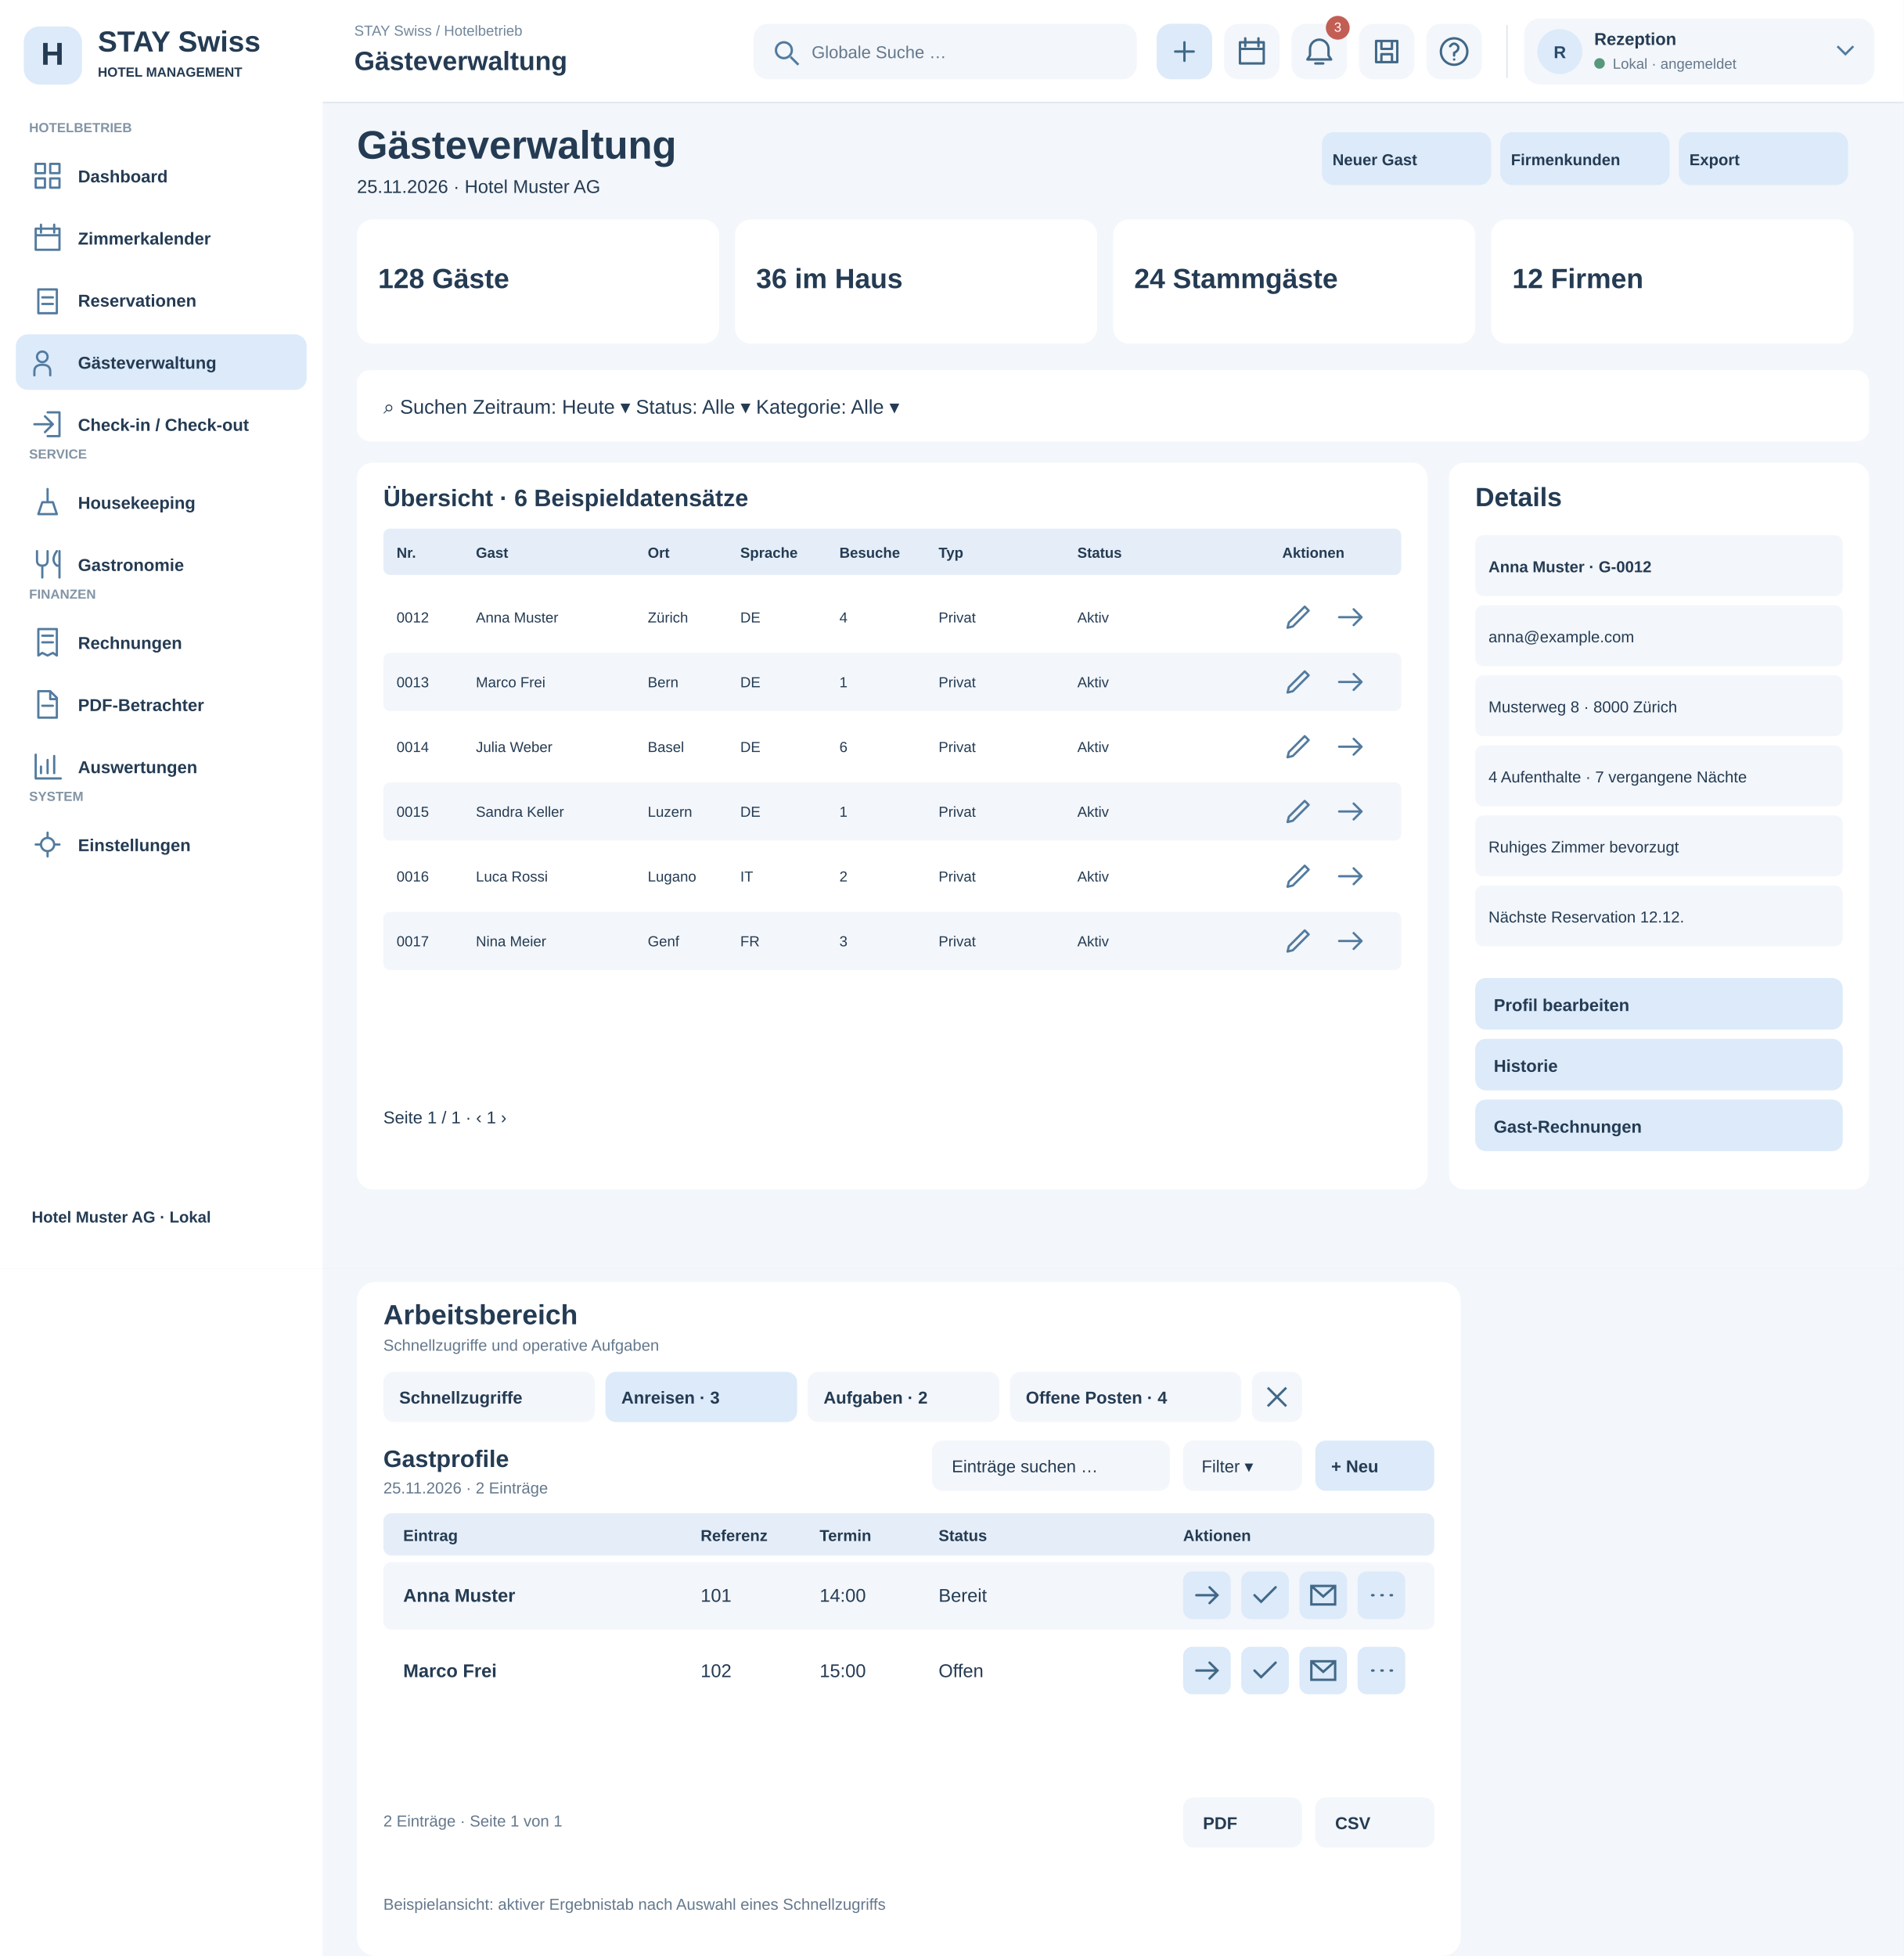
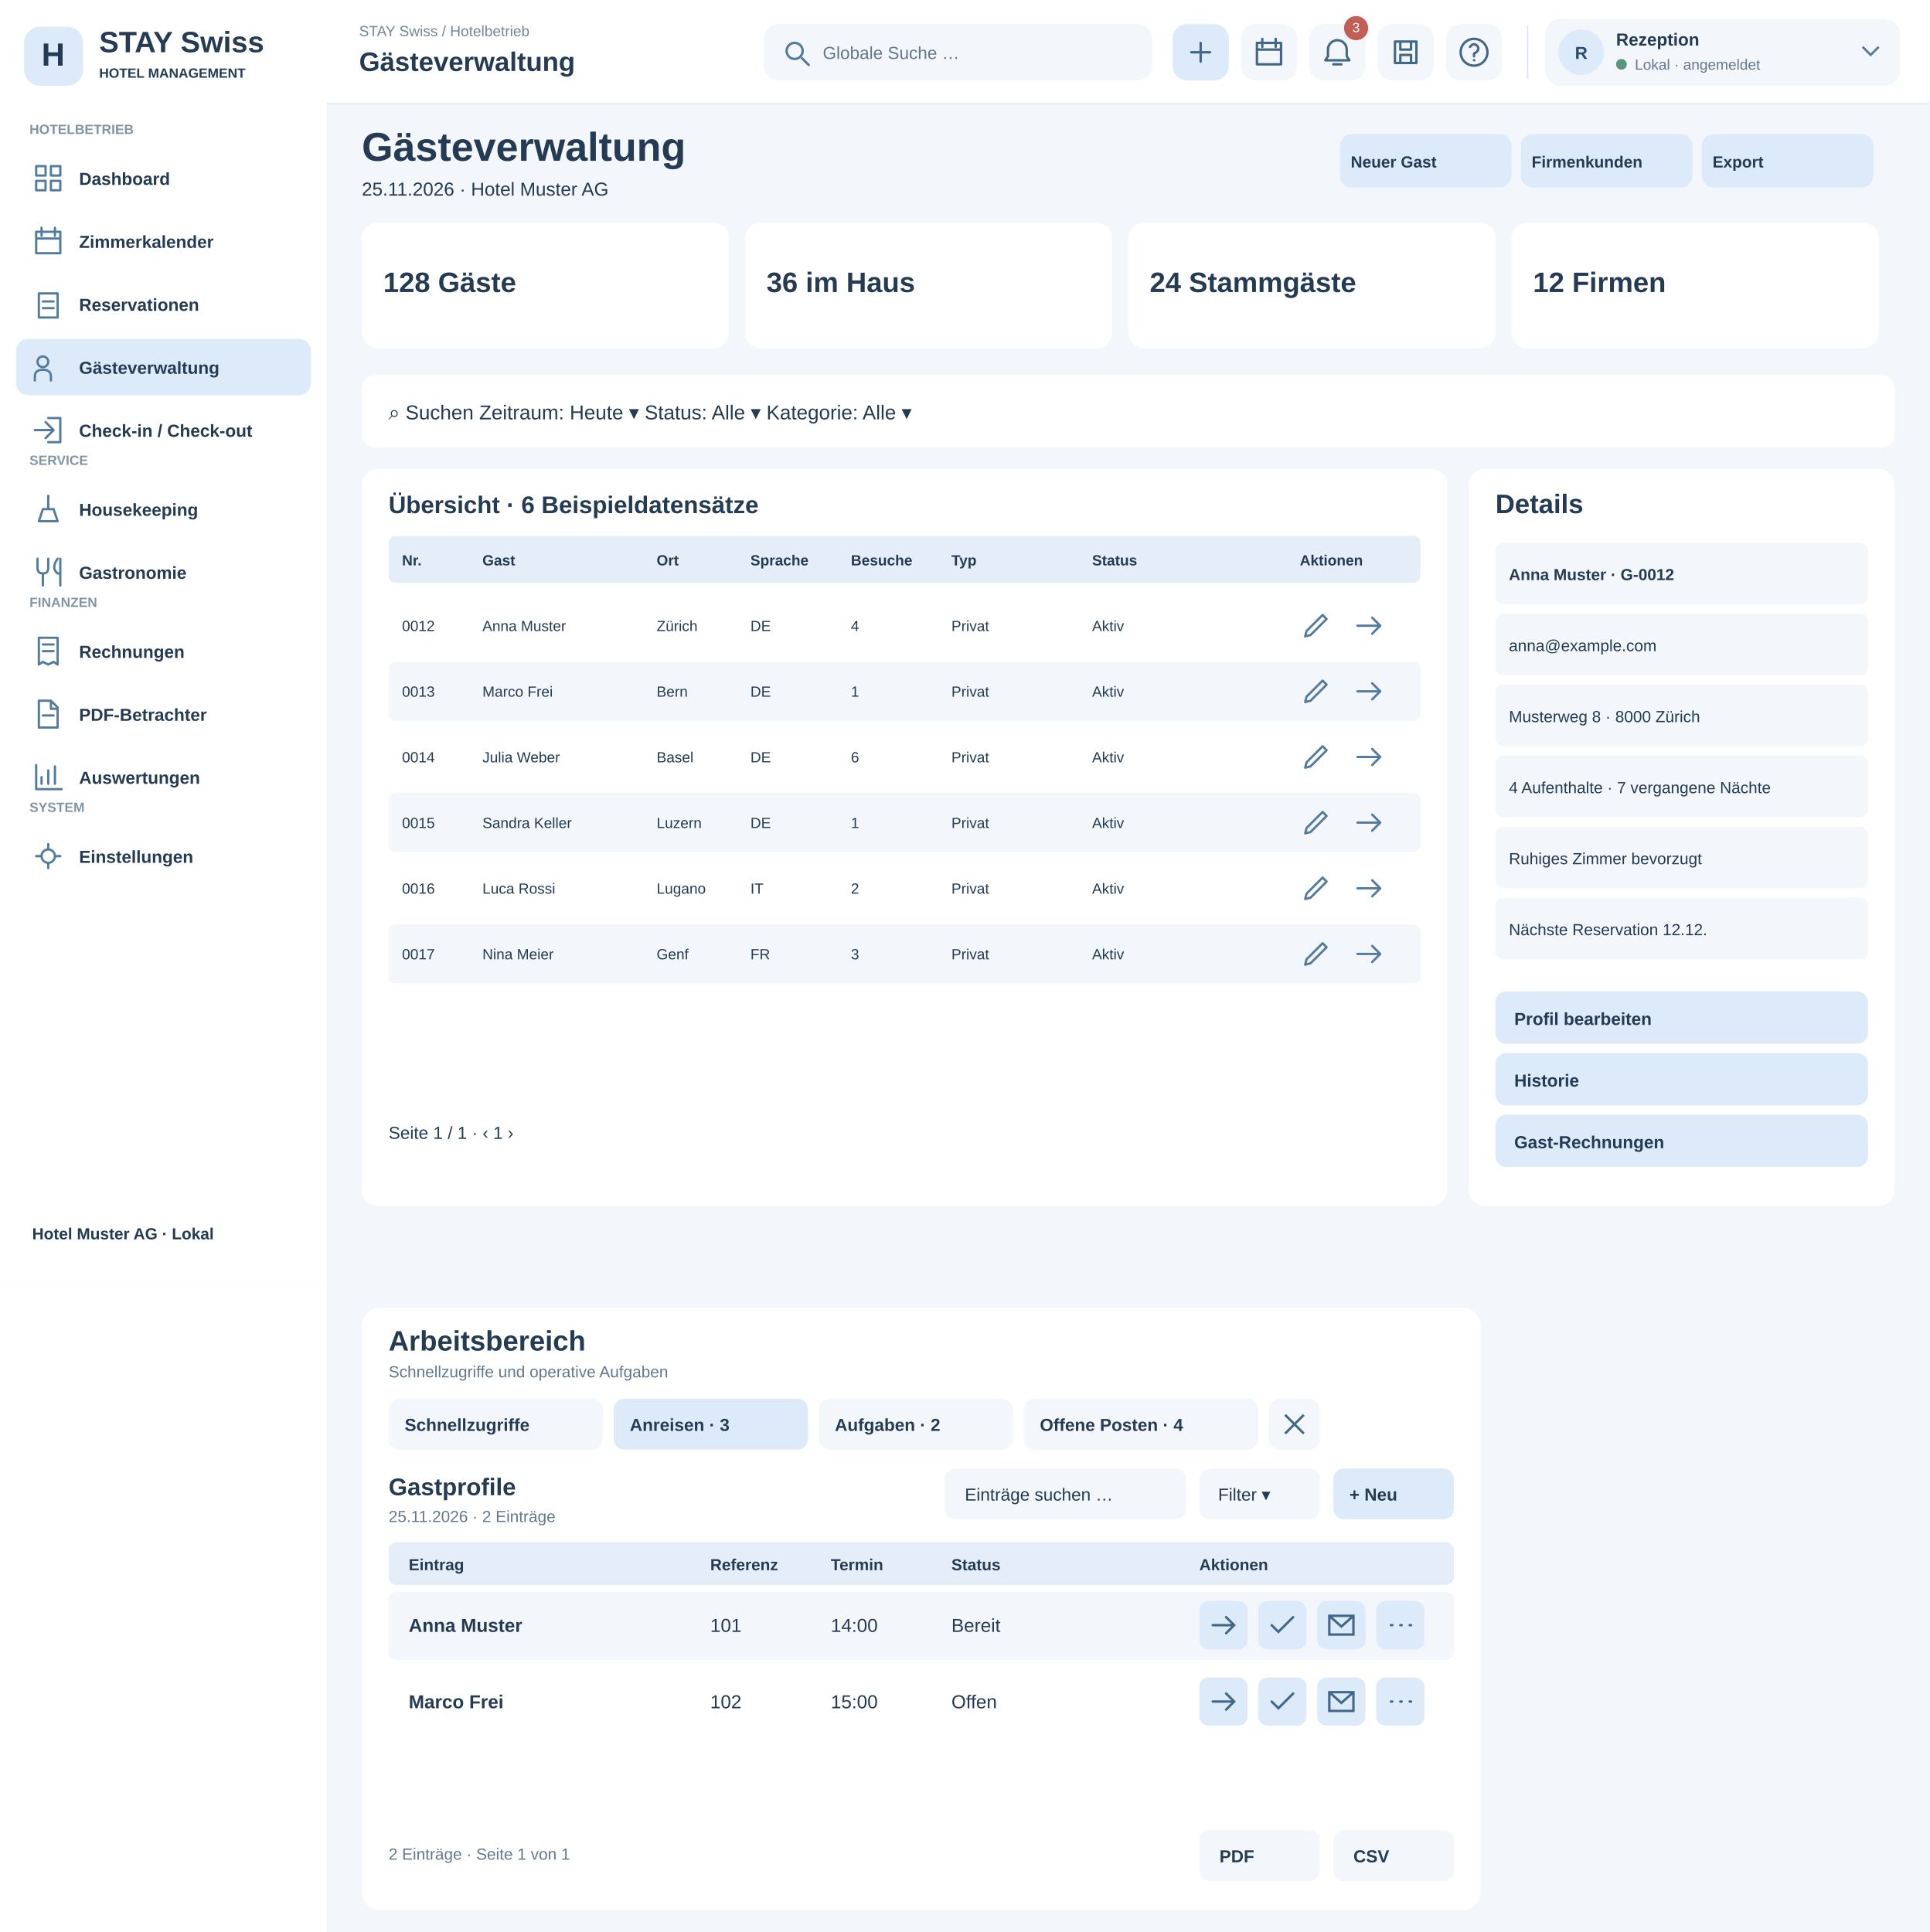
- <svg xmlns="http://www.w3.org/2000/svg" width="1440" height="1480" viewBox="0 0 1440 1480">
+ <svg xmlns="http://www.w3.org/2000/svg" width="1440" height="1442" viewBox="0 0 1440 1442">
  <rect x="0" y="0" width="1440" height="960" fill="#f3f6fa" rx="0" />
  <rect x="0" y="0" width="244" height="960" fill="#fff" rx="0" />
  <rect x="18" y="20" width="44" height="44" fill="#dceafa" rx="12" />
  <text x="31" y="49" font-family="Arial,sans-serif" font-size="24" font-weight="700" fill="#243b53">H</text>
  <text x="74" y="39" font-family="Arial,sans-serif" font-size="22" font-weight="700" fill="#243b53">STAY Swiss</text>
  <text x="74" y="58" font-family="Arial,sans-serif" font-size="10" font-weight="600" fill="#243b53">HOTEL MANAGEMENT</text>
  <text x="22" y="100" font-family="Arial,sans-serif" font-size="10" font-weight="700" fill="#8294a5">HOTELBETRIEB</text>
  <rect x="12" y="112" width="220" height="42" fill="#fff" rx="9" />
  <g transform="translate(24,121)" fill="none" stroke="#527b9f" stroke-width="1.7" stroke-linejoin="round" stroke-linecap="round">
    <path d="M3 3h7v7H3zM14 3h7v7h-7zM3 14h7v7H3zM14 14h7v7h-7z" />
  </g>
  <text x="59" y="138" font-family="Arial,sans-serif" font-size="13" font-weight="600" fill="#243b53">Dashboard</text>
  <rect x="12" y="159" width="220" height="42" fill="#fff" rx="9" />
  <g transform="translate(24,168)" fill="none" stroke="#527b9f" stroke-width="1.7" stroke-linejoin="round" stroke-linecap="round">
    <path d="M3 5h18v16H3zM7 2v6M17 2v6M3 10h18" />
  </g>
  <text x="59" y="185" font-family="Arial,sans-serif" font-size="13" font-weight="600" fill="#243b53">Zimmerkalender</text>
  <rect x="12" y="206" width="220" height="42" fill="#fff" rx="9" />
  <g transform="translate(24,215)" fill="none" stroke="#527b9f" stroke-width="1.7" stroke-linejoin="round" stroke-linecap="round">
    <path d="M5 4h14v18H5zM8 10h8M8 15h8" />
  </g>
  <text x="59" y="232" font-family="Arial,sans-serif" font-size="13" font-weight="600" fill="#243b53">Reservationen</text>
  <rect x="12" y="253" width="220" height="42" fill="#dceafa" rx="9" />
  <g transform="translate(24,262)" fill="none" stroke="#527b9f" stroke-width="1.7" stroke-linejoin="round" stroke-linecap="round">
    <path d="M8 12a4 4 0 1 0 0-8a4 4 0 1 0 0 8M2 22v-3q0-5 6-5t6 5v3" />
  </g>
  <text x="59" y="279" font-family="Arial,sans-serif" font-size="13" font-weight="600" fill="#243b53">Gästeverwaltung</text>
  <rect x="12" y="300" width="220" height="42" fill="#fff" rx="9" />
  <g transform="translate(24,309)" fill="none" stroke="#527b9f" stroke-width="1.7" stroke-linejoin="round" stroke-linecap="round">
    <path d="M12 3h9v18h-9M2 12h14M10 6l6 6-6 6" />
  </g>
  <text x="59" y="326" font-family="Arial,sans-serif" font-size="13" font-weight="600" fill="#243b53">Check-in / Check-out</text>
  <text x="22" y="347" font-family="Arial,sans-serif" font-size="10" font-weight="700" fill="#8294a5">SERVICE</text>
  <rect x="12" y="359" width="220" height="42" fill="#fff" rx="9" />
  <g transform="translate(24,368)" fill="none" stroke="#527b9f" stroke-width="1.7" stroke-linejoin="round" stroke-linecap="round">
    <path d="M5 21h14l-3-9H8zM12 12V2" />
  </g>
  <text x="59" y="385" font-family="Arial,sans-serif" font-size="13" font-weight="600" fill="#243b53">Housekeeping</text>
  <rect x="12" y="406" width="220" height="42" fill="#fff" rx="9" />
  <g transform="translate(24,415)" fill="none" stroke="#527b9f" stroke-width="1.7" stroke-linejoin="round" stroke-linecap="round">
    <path d="M4 2v7q0 4 4 4t4-4V2M8 13v9M19 2q-5 7 0 11h2M21 2v20" />
  </g>
  <text x="59" y="432" font-family="Arial,sans-serif" font-size="13" font-weight="600" fill="#243b53">Gastronomie</text>
  <text x="22" y="453" font-family="Arial,sans-serif" font-size="10" font-weight="700" fill="#8294a5">FINANZEN</text>
  <rect x="12" y="465" width="220" height="42" fill="#fff" rx="9" />
  <g transform="translate(24,474)" fill="none" stroke="#527b9f" stroke-width="1.7" stroke-linejoin="round" stroke-linecap="round">
    <path d="M5 2h14v20l-3-2-4 2-4-2-3 2zM8 7h8M8 12h8" />
  </g>
  <text x="59" y="491" font-family="Arial,sans-serif" font-size="13" font-weight="600" fill="#243b53">Rechnungen</text>
  <rect x="12" y="512" width="220" height="42" fill="#fff" rx="9" />
  <g transform="translate(24,521)" fill="none" stroke="#527b9f" stroke-width="1.7" stroke-linejoin="round" stroke-linecap="round">
    <path d="M5 2h9l5 5v15H5zM14 2v6h5M8 13h8" />
  </g>
  <text x="59" y="538" font-family="Arial,sans-serif" font-size="13" font-weight="600" fill="#243b53">PDF-Betrachter</text>
  <rect x="12" y="559" width="220" height="42" fill="#fff" rx="9" />
  <g transform="translate(24,568)" fill="none" stroke="#527b9f" stroke-width="1.7" stroke-linejoin="round" stroke-linecap="round">
    <path d="M3 3v18h19M7 17v-5M12 17V7M17 17V4" />
  </g>
  <text x="59" y="585" font-family="Arial,sans-serif" font-size="13" font-weight="600" fill="#243b53">Auswertungen</text>
  <text x="22" y="606" font-family="Arial,sans-serif" font-size="10" font-weight="700" fill="#8294a5">SYSTEM</text>
  <rect x="12" y="618" width="220" height="42" fill="#fff" rx="9" />
  <g transform="translate(24,627)" fill="none" stroke="#527b9f" stroke-width="1.7" stroke-linejoin="round" stroke-linecap="round">
    <path d="M12 3v3M12 18v3M3 12h3M18 12h3M12 7a5 5 0 1 0 0 10a5 5 0 1 0 0-10" />
  </g>
  <text x="59" y="644" font-family="Arial,sans-serif" font-size="13" font-weight="600" fill="#243b53">Einstellungen</text>
  <text x="24" y="925" font-family="Arial,sans-serif" font-size="12" font-weight="600" fill="#243b53">Hotel Muster AG · Lokal</text>
  <rect x="244" y="0" width="1196" height="78" fill="#fff" rx="0" />
  <text x="270" y="47" font-family="Arial,sans-serif" font-size="17" font-weight="700" fill="#243b53">Hotelbetrieb / Gästeverwaltung</text>
  <rect x="825" y="19" width="310" height="40" fill="#f3f6fa" rx="10" />
  <text x="845" y="44" font-family="Arial,sans-serif" font-size="14" font-weight="400" fill="#243b53">⌕  Globale Suche</text>
  <text x="1160" y="44" font-family="Arial,sans-serif" font-size="15" font-weight="700" fill="#243b53">♧     ?     Rezeption ▾</text>
  <text x="270" y="120" font-family="Arial,sans-serif" font-size="30" font-weight="700" fill="#243b53">Gästeverwaltung</text>
  <text x="270" y="146" font-family="Arial,sans-serif" font-size="14" font-weight="400" fill="#243b53">25.11.2026 · Hotel Muster AG</text>
  <rect x="1000" y="100" width="128" height="40" fill="#dceafa" rx="9" />
  <text x="1008" y="125" font-family="Arial,sans-serif" font-size="12" font-weight="700" fill="#243b53">Neuer Gast</text>
  <rect x="1135" y="100" width="128" height="40" fill="#dceafa" rx="9" />
  <text x="1143" y="125" font-family="Arial,sans-serif" font-size="12" font-weight="700" fill="#243b53">Firmenkunden</text>
  <rect x="1270" y="100" width="128" height="40" fill="#dceafa" rx="9" />
  <text x="1278" y="125" font-family="Arial,sans-serif" font-size="12" font-weight="700" fill="#243b53">Export</text>
  <rect x="270" y="166" width="274" height="94" fill="#fff" rx="12" />
  <text x="286" y="218" font-family="Arial,sans-serif" font-size="21" font-weight="700" fill="#243b53">128 Gäste</text>
  <rect x="556" y="166" width="274" height="94" fill="#fff" rx="12" />
  <text x="572" y="218" font-family="Arial,sans-serif" font-size="21" font-weight="700" fill="#243b53">36 im Haus</text>
  <rect x="842" y="166" width="274" height="94" fill="#fff" rx="12" />
  <text x="858" y="218" font-family="Arial,sans-serif" font-size="21" font-weight="700" fill="#243b53">24 Stammgäste</text>
  <rect x="1128" y="166" width="274" height="94" fill="#fff" rx="12" />
  <text x="1144" y="218" font-family="Arial,sans-serif" font-size="21" font-weight="700" fill="#243b53">12 Firmen</text>
  <rect x="270" y="280" width="1144" height="54" fill="#fff" rx="10" />
  <text x="290" y="313" font-family="Arial,sans-serif" font-size="15" font-weight="400" fill="#243b53">⌕  Suchen                 Zeitraum: Heute ▾                 Status: Alle ▾                 Kategorie: Alle ▾</text>
  <rect x="270" y="350" width="810" height="550" fill="#fff" rx="12" />
  <rect x="1096" y="350" width="318" height="550" fill="#fff" rx="12" />
  <text x="290" y="383" font-family="Arial,sans-serif" font-size="18" font-weight="700" fill="#243b53">Übersicht · 6 Beispieldatensätze</text>
  <rect x="290" y="400" width="770" height="35" fill="#e5eef8" rx="5" />
  <text x="300" y="422" font-family="Arial,sans-serif" font-size="11" font-weight="700" fill="#243b53">Nr.</text>
  <text x="360" y="422" font-family="Arial,sans-serif" font-size="11" font-weight="700" fill="#243b53">Gast</text>
  <text x="490" y="422" font-family="Arial,sans-serif" font-size="11" font-weight="700" fill="#243b53">Ort</text>
  <text x="560" y="422" font-family="Arial,sans-serif" font-size="11" font-weight="700" fill="#243b53">Sprache</text>
  <text x="635" y="422" font-family="Arial,sans-serif" font-size="11" font-weight="700" fill="#243b53">Besuche</text>
  <text x="710" y="422" font-family="Arial,sans-serif" font-size="11" font-weight="700" fill="#243b53">Typ</text>
  <text x="815" y="422" font-family="Arial,sans-serif" font-size="11" font-weight="700" fill="#243b53">Status</text>
  <text x="970" y="422" font-family="Arial,sans-serif" font-size="11" font-weight="700" fill="#243b53">Aktionen</text>
  <rect x="290" y="445" width="770" height="44" fill="#fff" rx="5" />
  <text x="300" y="471" font-family="Arial,sans-serif" font-size="11" font-weight="400" fill="#243b53">0012</text>
  <text x="360" y="471" font-family="Arial,sans-serif" font-size="11" font-weight="400" fill="#243b53">Anna Muster</text>
  <text x="490" y="471" font-family="Arial,sans-serif" font-size="11" font-weight="400" fill="#243b53">Zürich</text>
  <text x="560" y="471" font-family="Arial,sans-serif" font-size="11" font-weight="400" fill="#243b53">DE</text>
  <text x="635" y="471" font-family="Arial,sans-serif" font-size="11" font-weight="400" fill="#243b53">4</text>
  <text x="710" y="471" font-family="Arial,sans-serif" font-size="11" font-weight="400" fill="#243b53">Privat</text>
  <text x="815" y="471" font-family="Arial,sans-serif" font-size="11" font-weight="400" fill="#243b53">Aktiv</text>
  <g transform="translate(970,455)" fill="none" stroke="#527b9f" stroke-width="1.7" stroke-linejoin="round" stroke-linecap="round">
    <path d="M4 20l4-1 12-12-3-3L5 16z" />
  </g>
  <g transform="translate(1010,455)" fill="none" stroke="#527b9f" stroke-width="1.7" stroke-linejoin="round" stroke-linecap="round">
    <path d="M3 12h17M14 6l6 6-6 6" />
  </g>
  <rect x="290" y="494" width="770" height="44" fill="#f3f6fa" rx="5" />
  <text x="300" y="520" font-family="Arial,sans-serif" font-size="11" font-weight="400" fill="#243b53">0013</text>
  <text x="360" y="520" font-family="Arial,sans-serif" font-size="11" font-weight="400" fill="#243b53">Marco Frei</text>
  <text x="490" y="520" font-family="Arial,sans-serif" font-size="11" font-weight="400" fill="#243b53">Bern</text>
  <text x="560" y="520" font-family="Arial,sans-serif" font-size="11" font-weight="400" fill="#243b53">DE</text>
  <text x="635" y="520" font-family="Arial,sans-serif" font-size="11" font-weight="400" fill="#243b53">1</text>
  <text x="710" y="520" font-family="Arial,sans-serif" font-size="11" font-weight="400" fill="#243b53">Privat</text>
  <text x="815" y="520" font-family="Arial,sans-serif" font-size="11" font-weight="400" fill="#243b53">Aktiv</text>
  <g transform="translate(970,504)" fill="none" stroke="#527b9f" stroke-width="1.7" stroke-linejoin="round" stroke-linecap="round">
    <path d="M4 20l4-1 12-12-3-3L5 16z" />
  </g>
  <g transform="translate(1010,504)" fill="none" stroke="#527b9f" stroke-width="1.7" stroke-linejoin="round" stroke-linecap="round">
    <path d="M3 12h17M14 6l6 6-6 6" />
  </g>
  <rect x="290" y="543" width="770" height="44" fill="#fff" rx="5" />
  <text x="300" y="569" font-family="Arial,sans-serif" font-size="11" font-weight="400" fill="#243b53">0014</text>
  <text x="360" y="569" font-family="Arial,sans-serif" font-size="11" font-weight="400" fill="#243b53">Julia Weber</text>
  <text x="490" y="569" font-family="Arial,sans-serif" font-size="11" font-weight="400" fill="#243b53">Basel</text>
  <text x="560" y="569" font-family="Arial,sans-serif" font-size="11" font-weight="400" fill="#243b53">DE</text>
  <text x="635" y="569" font-family="Arial,sans-serif" font-size="11" font-weight="400" fill="#243b53">6</text>
  <text x="710" y="569" font-family="Arial,sans-serif" font-size="11" font-weight="400" fill="#243b53">Privat</text>
  <text x="815" y="569" font-family="Arial,sans-serif" font-size="11" font-weight="400" fill="#243b53">Aktiv</text>
  <g transform="translate(970,553)" fill="none" stroke="#527b9f" stroke-width="1.7" stroke-linejoin="round" stroke-linecap="round">
    <path d="M4 20l4-1 12-12-3-3L5 16z" />
  </g>
  <g transform="translate(1010,553)" fill="none" stroke="#527b9f" stroke-width="1.7" stroke-linejoin="round" stroke-linecap="round">
    <path d="M3 12h17M14 6l6 6-6 6" />
  </g>
  <rect x="290" y="592" width="770" height="44" fill="#f3f6fa" rx="5" />
  <text x="300" y="618" font-family="Arial,sans-serif" font-size="11" font-weight="400" fill="#243b53">0015</text>
  <text x="360" y="618" font-family="Arial,sans-serif" font-size="11" font-weight="400" fill="#243b53">Sandra Keller</text>
  <text x="490" y="618" font-family="Arial,sans-serif" font-size="11" font-weight="400" fill="#243b53">Luzern</text>
  <text x="560" y="618" font-family="Arial,sans-serif" font-size="11" font-weight="400" fill="#243b53">DE</text>
  <text x="635" y="618" font-family="Arial,sans-serif" font-size="11" font-weight="400" fill="#243b53">1</text>
  <text x="710" y="618" font-family="Arial,sans-serif" font-size="11" font-weight="400" fill="#243b53">Privat</text>
  <text x="815" y="618" font-family="Arial,sans-serif" font-size="11" font-weight="400" fill="#243b53">Aktiv</text>
  <g transform="translate(970,602)" fill="none" stroke="#527b9f" stroke-width="1.7" stroke-linejoin="round" stroke-linecap="round">
    <path d="M4 20l4-1 12-12-3-3L5 16z" />
  </g>
  <g transform="translate(1010,602)" fill="none" stroke="#527b9f" stroke-width="1.7" stroke-linejoin="round" stroke-linecap="round">
    <path d="M3 12h17M14 6l6 6-6 6" />
  </g>
  <rect x="290" y="641" width="770" height="44" fill="#fff" rx="5" />
  <text x="300" y="667" font-family="Arial,sans-serif" font-size="11" font-weight="400" fill="#243b53">0016</text>
  <text x="360" y="667" font-family="Arial,sans-serif" font-size="11" font-weight="400" fill="#243b53">Luca Rossi</text>
  <text x="490" y="667" font-family="Arial,sans-serif" font-size="11" font-weight="400" fill="#243b53">Lugano</text>
  <text x="560" y="667" font-family="Arial,sans-serif" font-size="11" font-weight="400" fill="#243b53">IT</text>
  <text x="635" y="667" font-family="Arial,sans-serif" font-size="11" font-weight="400" fill="#243b53">2</text>
  <text x="710" y="667" font-family="Arial,sans-serif" font-size="11" font-weight="400" fill="#243b53">Privat</text>
  <text x="815" y="667" font-family="Arial,sans-serif" font-size="11" font-weight="400" fill="#243b53">Aktiv</text>
  <g transform="translate(970,651)" fill="none" stroke="#527b9f" stroke-width="1.7" stroke-linejoin="round" stroke-linecap="round">
    <path d="M4 20l4-1 12-12-3-3L5 16z" />
  </g>
  <g transform="translate(1010,651)" fill="none" stroke="#527b9f" stroke-width="1.7" stroke-linejoin="round" stroke-linecap="round">
    <path d="M3 12h17M14 6l6 6-6 6" />
  </g>
  <rect x="290" y="690" width="770" height="44" fill="#f3f6fa" rx="5" />
  <text x="300" y="716" font-family="Arial,sans-serif" font-size="11" font-weight="400" fill="#243b53">0017</text>
  <text x="360" y="716" font-family="Arial,sans-serif" font-size="11" font-weight="400" fill="#243b53">Nina Meier</text>
  <text x="490" y="716" font-family="Arial,sans-serif" font-size="11" font-weight="400" fill="#243b53">Genf</text>
  <text x="560" y="716" font-family="Arial,sans-serif" font-size="11" font-weight="400" fill="#243b53">FR</text>
  <text x="635" y="716" font-family="Arial,sans-serif" font-size="11" font-weight="400" fill="#243b53">3</text>
  <text x="710" y="716" font-family="Arial,sans-serif" font-size="11" font-weight="400" fill="#243b53">Privat</text>
  <text x="815" y="716" font-family="Arial,sans-serif" font-size="11" font-weight="400" fill="#243b53">Aktiv</text>
  <g transform="translate(970,700)" fill="none" stroke="#527b9f" stroke-width="1.7" stroke-linejoin="round" stroke-linecap="round">
    <path d="M4 20l4-1 12-12-3-3L5 16z" />
  </g>
  <g transform="translate(1010,700)" fill="none" stroke="#527b9f" stroke-width="1.7" stroke-linejoin="round" stroke-linecap="round">
    <path d="M3 12h17M14 6l6 6-6 6" />
  </g>
  <text x="290" y="850" font-family="Arial,sans-serif" font-size="13" font-weight="400" fill="#243b53">Seite 1 / 1 · ‹  1  ›</text>
  <text x="1116" y="383" font-family="Arial,sans-serif" font-size="20" font-weight="700" fill="#243b53">Details</text>
  <rect x="1116" y="405" width="278" height="46" fill="#f3f6fa" rx="6" />
  <text x="1126" y="433" font-family="Arial,sans-serif" font-size="12" font-weight="700" fill="#243b53">Anna Muster · G-0012</text>
  <rect x="1116" y="458" width="278" height="46" fill="#f3f6fa" rx="6" />
  <text x="1126" y="486" font-family="Arial,sans-serif" font-size="12" font-weight="400" fill="#243b53">anna@example.com</text>
  <rect x="1116" y="511" width="278" height="46" fill="#f3f6fa" rx="6" />
  <text x="1126" y="539" font-family="Arial,sans-serif" font-size="12" font-weight="400" fill="#243b53">Musterweg 8 · 8000 Zürich</text>
  <rect x="1116" y="564" width="278" height="46" fill="#f3f6fa" rx="6" />
  <text x="1126" y="592" font-family="Arial,sans-serif" font-size="12" font-weight="400" fill="#243b53">4 Aufenthalte · 7 vergangene Nächte</text>
  <rect x="1116" y="617" width="278" height="46" fill="#f3f6fa" rx="6" />
  <text x="1126" y="645" font-family="Arial,sans-serif" font-size="12" font-weight="400" fill="#243b53">Ruhiges Zimmer bevorzugt</text>
  <rect x="1116" y="670" width="278" height="46" fill="#f3f6fa" rx="6" />
  <text x="1126" y="698" font-family="Arial,sans-serif" font-size="12" font-weight="400" fill="#243b53">Nächste Reservation 12.12.</text>
  <rect x="1116" y="740" width="278" height="39" fill="#dceafa" rx="8" />
  <text x="1130" y="765" font-family="Arial,sans-serif" font-size="13" font-weight="700" fill="#243b53">Profil bearbeiten</text>
  <rect x="1116" y="786" width="278" height="39" fill="#dceafa" rx="8" />
  <text x="1130" y="811" font-family="Arial,sans-serif" font-size="13" font-weight="700" fill="#243b53">Historie</text>
  <rect x="1116" y="832" width="278" height="39" fill="#dceafa" rx="8" />
  <text x="1130" y="857" font-family="Arial,sans-serif" font-size="13" font-weight="700" fill="#243b53">Gast-Rechnungen</text>
  <g id="premium-header">
    <style>.header-action:hover rect,.header-action:focus rect{fill:#c5dff4}.header-action{cursor:pointer}.header-action:focus{outline:none}</style>
    <rect x="244" y="0" width="1196" height="78" fill="#fff" />
    <path d="M244 77.5H1440" stroke="#dce5ee" />
    <text x="268" y="27" font-family="Arial" font-size="11" fill="#71869a">STAY Swiss / Hotelbetrieb</text>
    <text x="268" y="53" font-family="Arial" font-size="20" font-weight="700" fill="#243b53">Gästeverwaltung</text>
    <g class="header-action" tabindex="0" aria-label="Globale Suche">
      <rect x="570" y="18" width="290" height="42" rx="11" fill="#f3f6fa" />
      <g transform="translate(584,29)" stroke="#527b9f" fill="none" stroke-width="1.8">
        <circle cx="9" cy="9" r="6" />
        <path d="M14 14l6 6" />
      </g>
      <text x="614" y="44" font-family="Arial" font-size="13" fill="#64788c">Globale Suche …</text>
    </g>
    <g class="header-action" tabindex="0" aria-label="Neue Reservation">
      <rect x="875" y="18" width="42" height="42" rx="11" fill="#dceafa" />
      <g transform="translate(884,27)" stroke="#416887" fill="none" stroke-width="1.8" stroke-linecap="round" stroke-linejoin="round">
        <path d="M12 5v14M5 12h14" />
      </g>
    </g>
    <g class="header-action" tabindex="0" aria-label="Tageskalender">
      <rect x="926" y="18" width="42" height="42" rx="11" fill="#f3f6fa" />
      <g transform="translate(935,27)" stroke="#416887" fill="none" stroke-width="1.8" stroke-linecap="round" stroke-linejoin="round">
        <path d="M3 5h18v16H3zM7 2v6M17 2v6M3 10h18" />
      </g>
    </g>
    <g class="header-action" tabindex="0" aria-label="Benachrichtigungen">
      <rect x="977" y="18" width="42" height="42" rx="11" fill="#f3f6fa" />
      <g transform="translate(986,27)" stroke="#416887" fill="none" stroke-width="1.8" stroke-linecap="round" stroke-linejoin="round">
        <path d="M12 3a7 7 0 0 0-7 7v5l-2 3h18l-2-3v-5a7 7 0 0 0-7-7M9 21h6" />
      </g>
      <circle cx="1012" cy="21" r="9" fill="#c35e55" />
      <text x="1012" y="24" font-family="Arial" font-size="10" text-anchor="middle" fill="#fff">3</text>
    </g>
    <g class="header-action" tabindex="0" aria-label="Datensicherung">
      <rect x="1028" y="18" width="42" height="42" rx="11" fill="#f3f6fa" />
      <g transform="translate(1037,27)" stroke="#416887" fill="none" stroke-width="1.8" stroke-linecap="round" stroke-linejoin="round">
        <path d="M4 4h16v16H4zM8 4v6h8V4M8 20v-6h8v6" />
      </g>
    </g>
    <g class="header-action" tabindex="0" aria-label="Hilfe">
      <rect x="1079" y="18" width="42" height="42" rx="11" fill="#f3f6fa" />
      <g transform="translate(1088,27)" stroke="#416887" fill="none" stroke-width="1.8" stroke-linecap="round" stroke-linejoin="round">
        <path d="M12 2a10 10 0 1 0 0 20a10 10 0 1 0 0-20M9 8q3-4 6 0q1 3-3 5v2M12 18h.1" />
      </g>
    </g>
    <path d="M1140 19v40" stroke="#dce5ee" />
    <g class="header-action" tabindex="0" aria-label="Benutzerprofil und Abmelden">
      <rect x="1153" y="14" width="265" height="50" rx="12" fill="#f3f6fa" />
      <circle cx="1180" cy="39" r="17" fill="#dceafa" />
      <text x="1180" y="44" text-anchor="middle" font-family="Arial" font-size="13" font-weight="700" fill="#284a6b">R</text>
      <text x="1206" y="34" font-family="Arial" font-size="13" font-weight="700" fill="#243b53">Rezeption</text>
      <circle cx="1210" cy="48" r="4" fill="#58977b" />
      <text x="1220" y="52" font-family="Arial" font-size="11" fill="#64788c">Lokal · angemeldet</text>
      <path d="M1390 35l6 6 6-6" fill="none" stroke="#527b9f" stroke-width="1.7" />
    </g>
  </g>
-   <rect x="0" y="960" width="1440" height="520" fill="#f3f6fa" />
-   <rect x="0" y="960" width="244" height="520" fill="#fff" />
-   <g transform="translate(165,230)">
-     <rect x="105" y="740" width="835" height="510" rx="14" fill="#fff" />
+   <rect x="0" y="960" width="1440" height="482" fill="#f3f6fa" />
+   <rect x="0" y="960" width="244" height="482" fill="#fff" />
+   <g transform="translate(165,236)">
+     <rect x="105" y="740" width="835" height="450" rx="14" fill="#fff" />
    <text x="125" y="772" font-family="Arial" font-size="21" font-weight="700" fill="#243b53">Arbeitsbereich</text>
    <text x="125" y="792" font-family="Arial" font-size="12" font-weight="400" fill="#64788c">Schnellzugriffe und operative Aufgaben</text>
    <g tabindex="0">
      <rect x="125" y="808" width="160" height="38" rx="8" fill="#f3f6fa" />
      <text x="137" y="832" font-family="Arial" font-size="13" font-weight="700" fill="#243b53">Schnellzugriffe</text>
    </g>
    <g tabindex="0">
      <rect x="293" y="808" width="145" height="38" rx="8" fill="#dceafa" />
      <text x="305" y="832" font-family="Arial" font-size="13" font-weight="700" fill="#243b53">Anreisen · 3</text>
    </g>
    <g tabindex="0">
      <rect x="446" y="808" width="145" height="38" rx="8" fill="#f3f6fa" />
      <text x="458" y="832" font-family="Arial" font-size="13" font-weight="700" fill="#243b53">Aufgaben · 2</text>
    </g>
    <g tabindex="0">
      <rect x="599" y="808" width="175" height="38" rx="8" fill="#f3f6fa" />
      <text x="611" y="832" font-family="Arial" font-size="13" font-weight="700" fill="#243b53">Offene Posten · 4</text>
    </g>
    <g>
      <rect x="782" y="808" width="38" height="38" rx="8" fill="#f3f6fa" />
      <path d="M794 820l14 14m0-14l-14 14" stroke="#416887" stroke-width="1.8" />
    </g>
    <text x="125" y="880" font-family="Arial" font-size="18" font-weight="700" fill="#243b53">Gastprofile</text>
    <text x="125" y="900" font-family="Arial" font-size="12" font-weight="400" fill="#64788c">25.11.2026 · 2 Einträge</text>
    <rect x="540" y="860" width="180" height="38" rx="8" fill="#f3f6fa" />
    <text x="555" y="884" font-family="Arial" font-size="13" font-weight="400" fill="#243b53">Einträge suchen …</text>
    <rect x="730" y="860" width="90" height="38" rx="8" fill="#f3f6fa" />
    <text x="744" y="884" font-family="Arial" font-size="13" font-weight="400" fill="#243b53">Filter ▾</text>
    <rect x="830" y="860" width="90" height="38" rx="8" fill="#dceafa" />
    <text x="842" y="884" font-family="Arial" font-size="13" font-weight="700" fill="#243b53">+ Neu</text>
    <rect x="125" y="915" width="795" height="32" rx="6" fill="#e5eef8" />
    <text x="140" y="936" font-family="Arial" font-size="12" font-weight="700" fill="#243b53">Eintrag</text>
    <text x="365" y="936" font-family="Arial" font-size="12" font-weight="700" fill="#243b53">Referenz</text>
    <text x="455" y="936" font-family="Arial" font-size="12" font-weight="700" fill="#243b53">Termin</text>
    <text x="545" y="936" font-family="Arial" font-size="12" font-weight="700" fill="#243b53">Status</text>
    <text x="730" y="936" font-family="Arial" font-size="12" font-weight="700" fill="#243b53">Aktionen</text>
    <rect x="125" y="952" width="795" height="51" rx="6" fill="#f3f6fa" />
    <text x="140" y="982" font-family="Arial" font-size="14" font-weight="700" fill="#243b53">Anna Muster</text>
    <text x="365" y="982" font-family="Arial" font-size="14" font-weight="400" fill="#243b53">101</text>
    <text x="455" y="982" font-family="Arial" font-size="14" font-weight="400" fill="#243b53">14:00</text>
    <text x="545" y="982" font-family="Arial" font-size="14" font-weight="400" fill="#243b53">Bereit</text>
    <g tabindex="0">
      <rect x="730" y="959" width="36" height="36" rx="7" fill="#dceafa" />
      <g transform="translate(736,965)" stroke="#416887" stroke-width="1.8" stroke-linecap="round" fill="none">
        <path d="M4 12h16M14 6l6 6-6 6" />
      </g>
    </g>
    <g tabindex="0">
      <rect x="774" y="959" width="36" height="36" rx="7" fill="#dceafa" />
      <g transform="translate(780,965)" stroke="#416887" stroke-width="1.8" stroke-linecap="round" fill="none">
        <path d="M4 12l5 5L20 6" />
      </g>
    </g>
    <g tabindex="0">
      <rect x="818" y="959" width="36" height="36" rx="7" fill="#dceafa" />
      <g transform="translate(824,965)" stroke="#416887" stroke-width="1.8" stroke-linecap="round" fill="none">
        <path d="M3 5h18v14H3zM3 5l9 8 9-8" />
      </g>
    </g>
    <g tabindex="0">
      <rect x="862" y="959" width="36" height="36" rx="7" fill="#dceafa" />
      <g transform="translate(868,965)" stroke="#416887" stroke-width="1.8" stroke-linecap="round" fill="none">
        <path d="M5 12h1M12 12h1M19 12h1" />
      </g>
    </g>
    <rect x="125" y="1009" width="795" height="51" rx="6" fill="#fff" />
    <text x="140" y="1039" font-family="Arial" font-size="14" font-weight="700" fill="#243b53">Marco Frei</text>
    <text x="365" y="1039" font-family="Arial" font-size="14" font-weight="400" fill="#243b53">102</text>
    <text x="455" y="1039" font-family="Arial" font-size="14" font-weight="400" fill="#243b53">15:00</text>
    <text x="545" y="1039" font-family="Arial" font-size="14" font-weight="400" fill="#243b53">Offen</text>
    <g tabindex="0">
      <rect x="730" y="1016" width="36" height="36" rx="7" fill="#dceafa" />
      <g transform="translate(736,1022)" stroke="#416887" stroke-width="1.8" stroke-linecap="round" fill="none">
        <path d="M4 12h16M14 6l6 6-6 6" />
      </g>
    </g>
    <g tabindex="0">
      <rect x="774" y="1016" width="36" height="36" rx="7" fill="#dceafa" />
      <g transform="translate(780,1022)" stroke="#416887" stroke-width="1.8" stroke-linecap="round" fill="none">
        <path d="M4 12l5 5L20 6" />
      </g>
    </g>
    <g tabindex="0">
      <rect x="818" y="1016" width="36" height="36" rx="7" fill="#dceafa" />
      <g transform="translate(824,1022)" stroke="#416887" stroke-width="1.8" stroke-linecap="round" fill="none">
        <path d="M3 5h18v14H3zM3 5l9 8 9-8" />
      </g>
    </g>
    <g tabindex="0">
      <rect x="862" y="1016" width="36" height="36" rx="7" fill="#dceafa" />
      <g transform="translate(868,1022)" stroke="#416887" stroke-width="1.8" stroke-linecap="round" fill="none">
        <path d="M5 12h1M12 12h1M19 12h1" />
      </g>
    </g>
    <text x="125" y="1152" font-family="Arial" font-size="12" font-weight="400" fill="#64788c">2 Einträge · Seite 1 von 1</text>
    <rect x="730" y="1130" width="90" height="38" rx="8" fill="#f3f6fa" />
    <text x="745" y="1154" font-family="Arial" font-size="13" font-weight="700" fill="#243b53">PDF</text>
    <rect x="830" y="1130" width="90" height="38" rx="8" fill="#f3f6fa" />
    <text x="845" y="1154" font-family="Arial" font-size="13" font-weight="700" fill="#243b53">CSV</text>
-     <text x="125" y="1215" font-family="Arial" font-size="12" font-weight="400" fill="#64788c">Beispielansicht: aktiver Ergebnistab nach Auswahl eines Schnellzugriffs</text>
  </g>
</svg>
